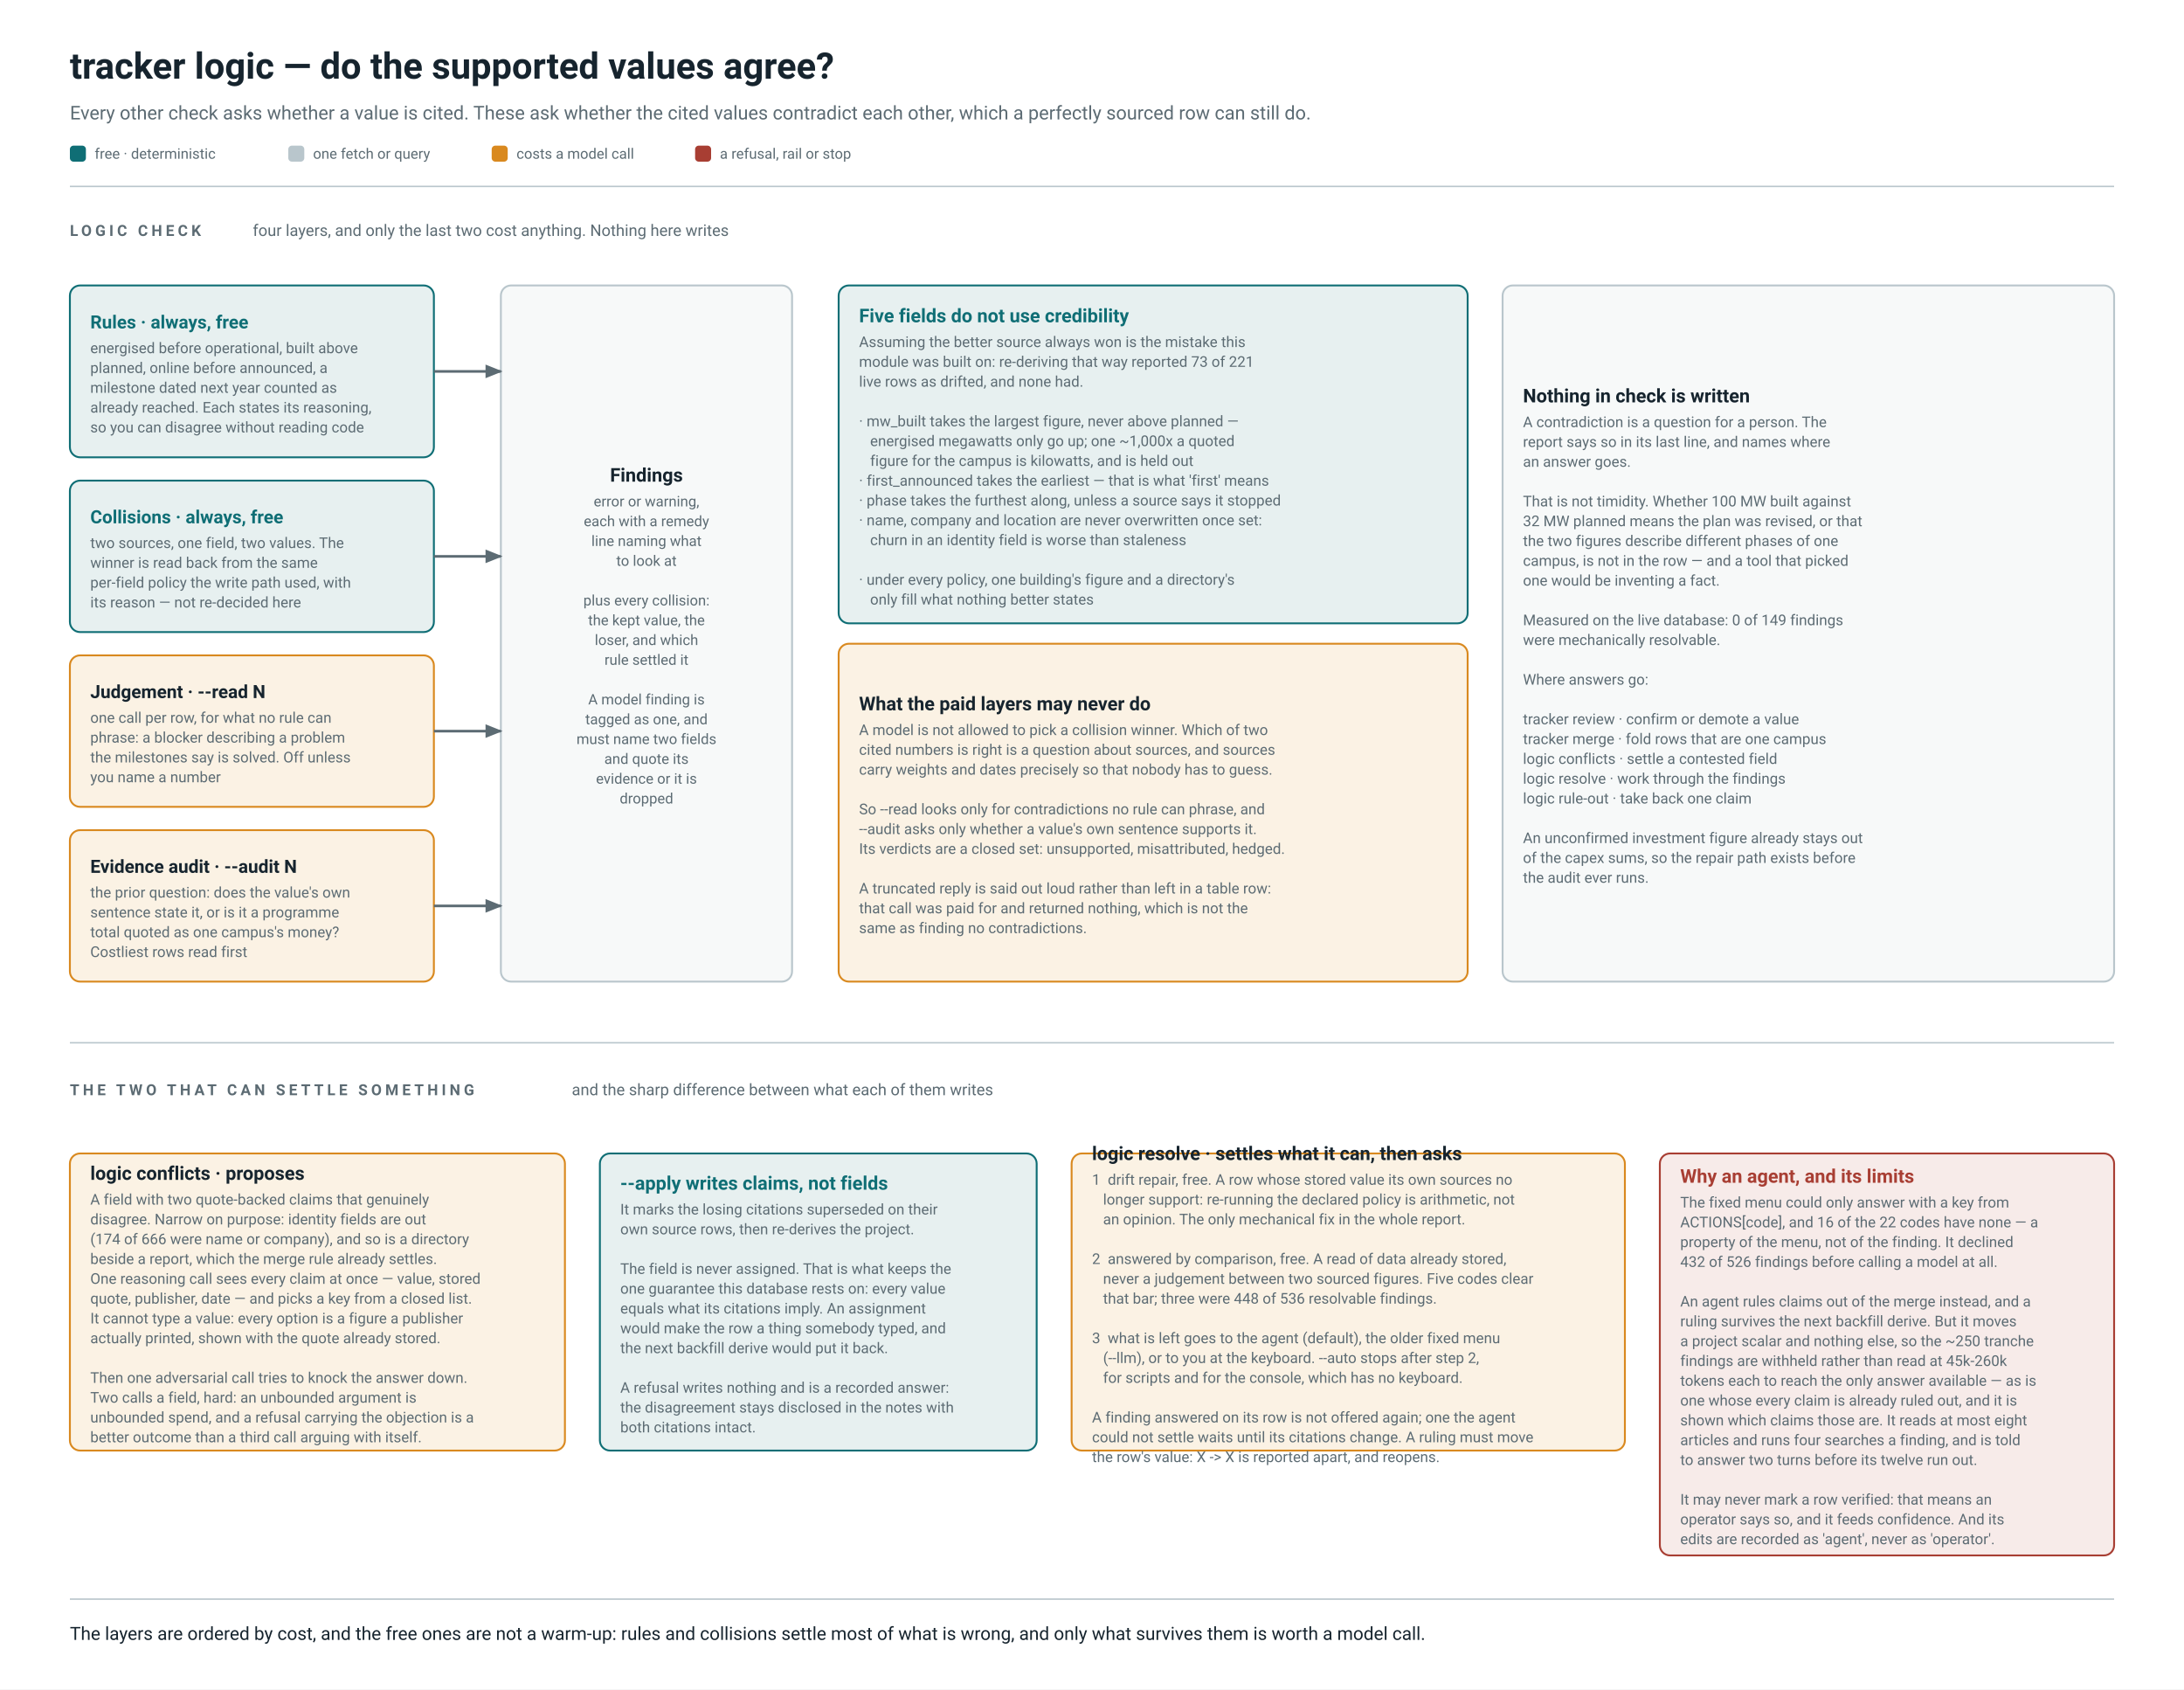
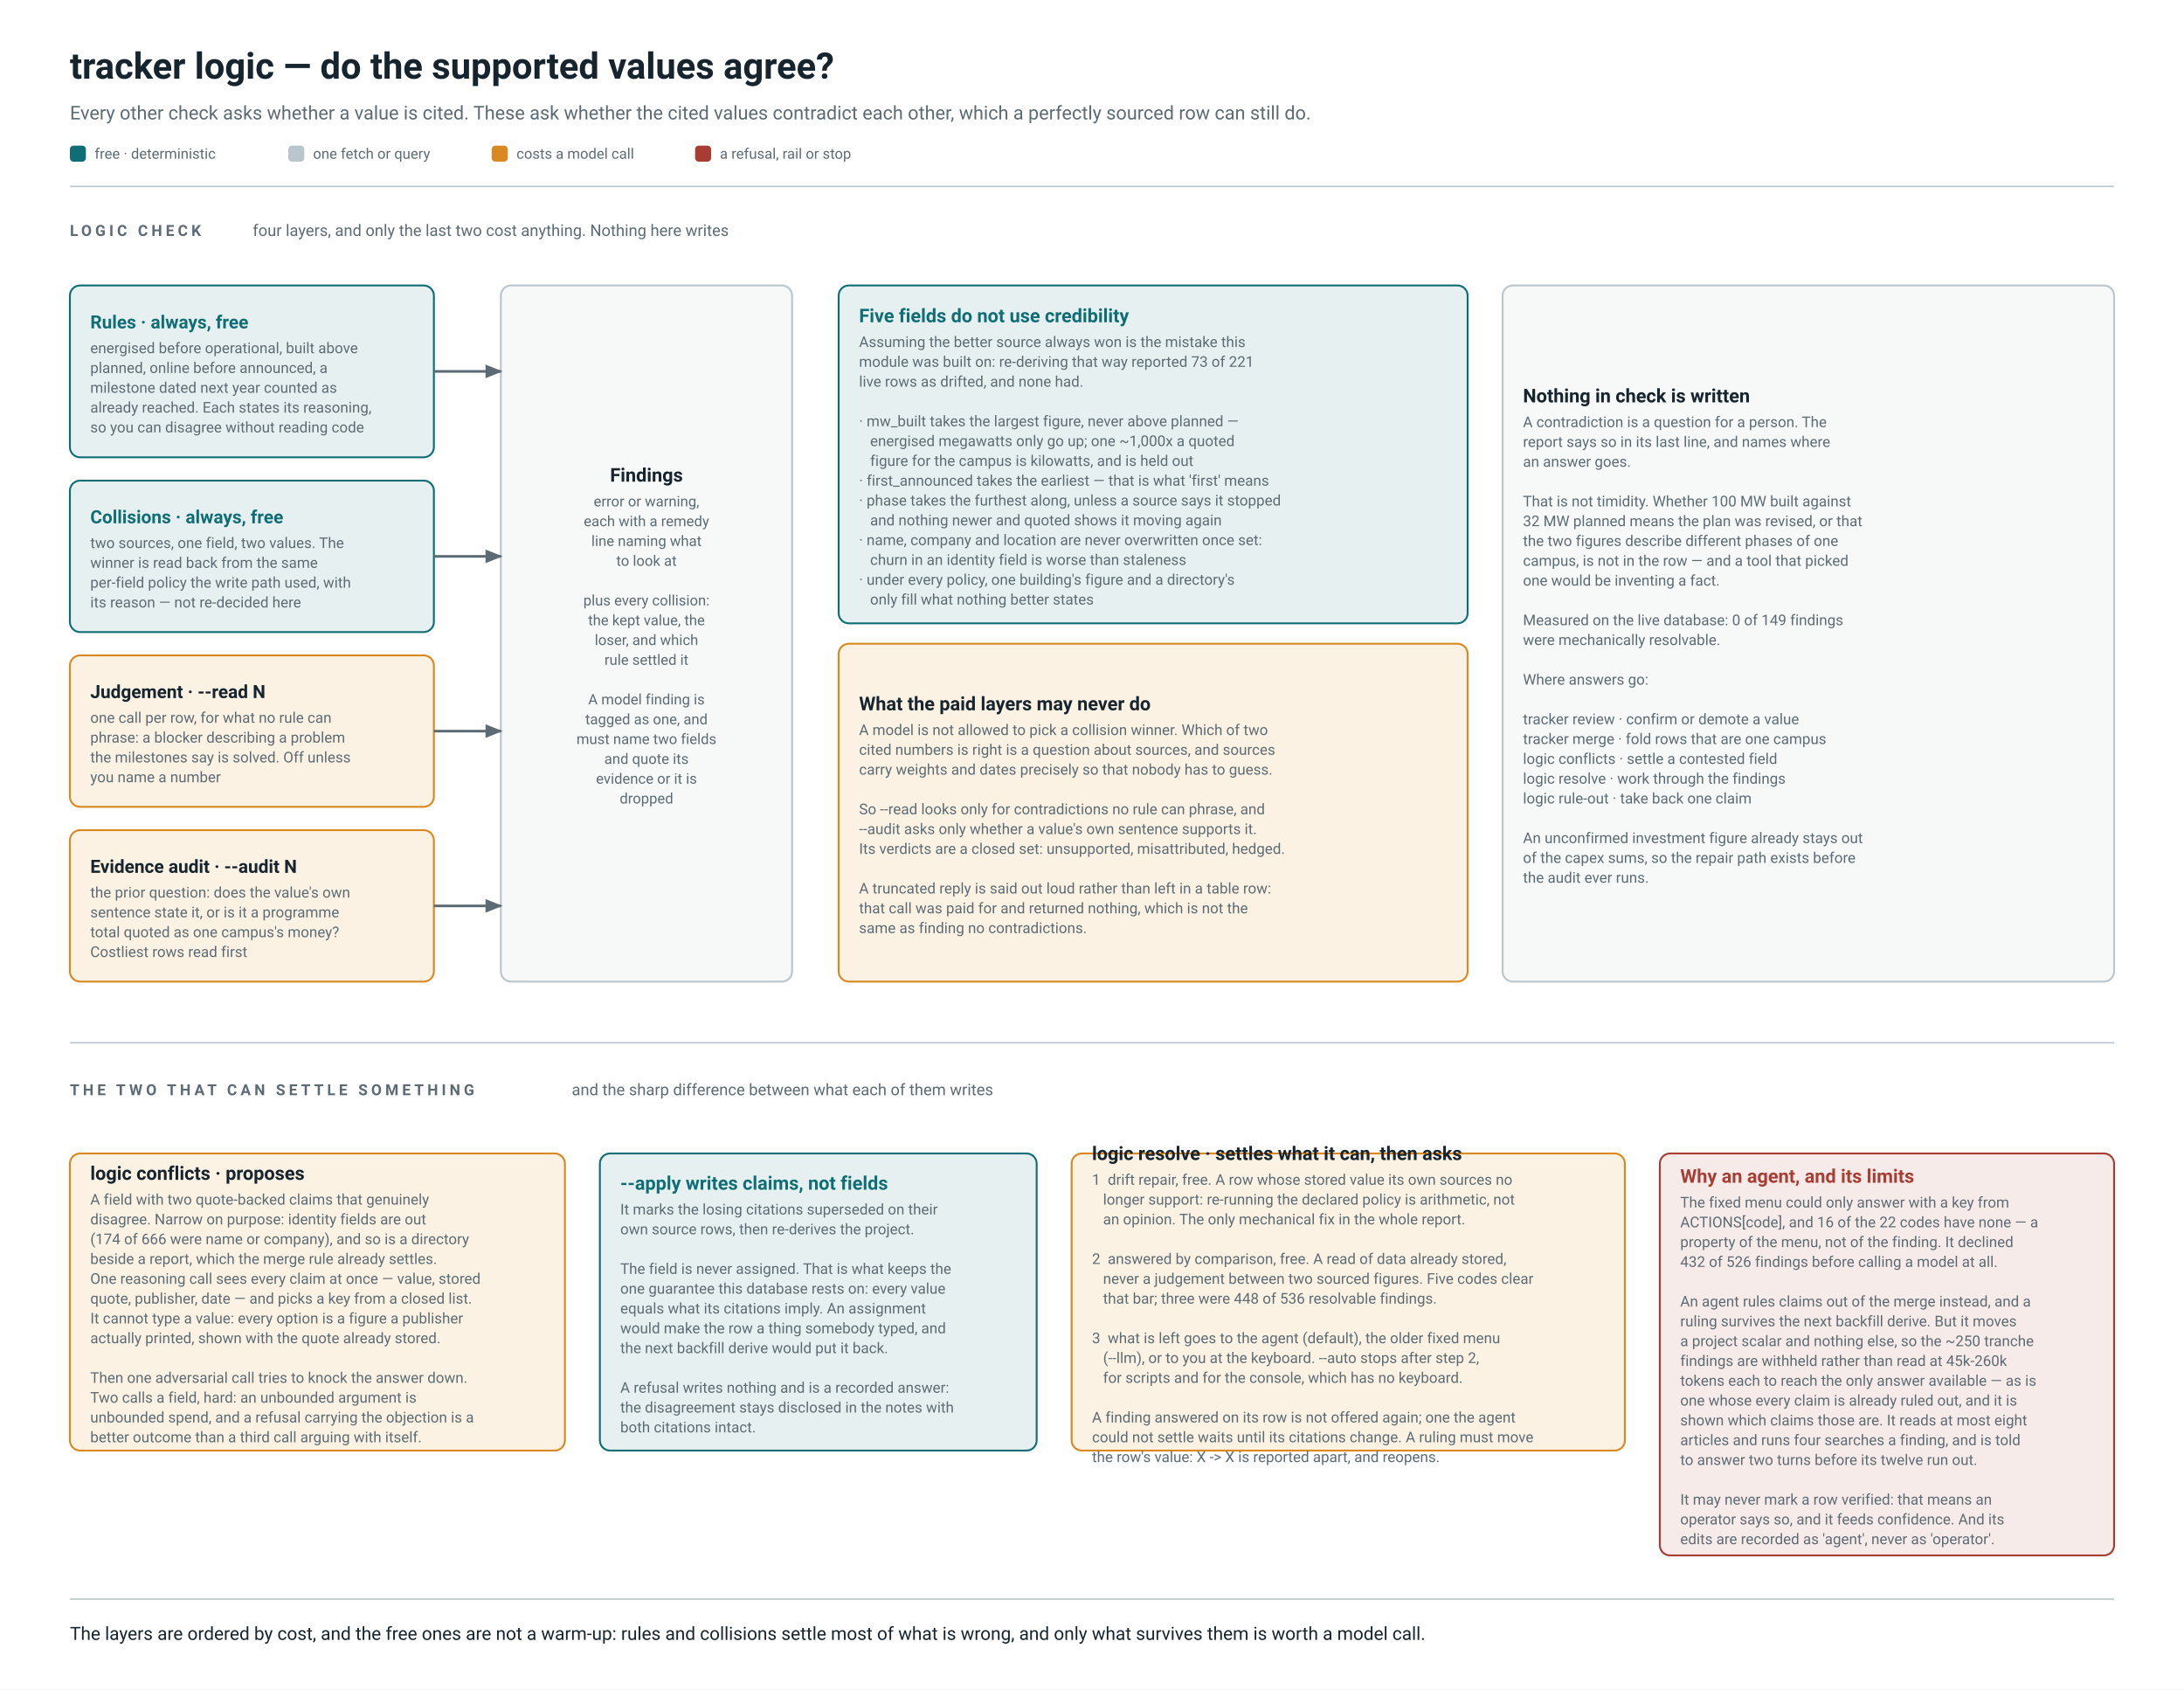
<svg xmlns="http://www.w3.org/2000/svg" width="1500" height="1160" viewBox="0 0 1500 1160" font-family="system-ui,-apple-system,'Segoe UI',Roboto,'Helvetica Neue','DejaVu Sans',Arial,sans-serif">
  <defs>
    <marker id="a5C6B73" viewBox="0 0 10 10" refX="9" refY="5" markerWidth="6.5" markerHeight="6.5" orient="auto-start-reverse">
      <path d="M 0 1 L 10 5 L 0 9 z" fill="#5C6B73" />
    </marker>
  </defs>
  <rect width="1500" height="1160" fill="#FFFFFF" />
  <g font-family="system-ui,-apple-system,'Segoe UI',Roboto,'Helvetica Neue','DejaVu Sans',Arial,sans-serif" xml:space="preserve">
    <text x="48.0" y="54.0" font-size="25" fill="#16242E" text-anchor="start" font-weight="700">tracker logic — do the supported values agree?</text>
    <text x="48.0" y="82.0" font-size="13" fill="#5C6B73" text-anchor="start">Every other check asks whether a value is cited. These ask whether the cited values contradict each other, which a perfectly sourced row can still do.</text>
    <rect x="48.0" y="100.0" width="11" height="11" rx="2.5" fill="#0F6E75" />
    <text x="65.0" y="109.0" font-size="10" fill="#5C6B73" text-anchor="start">free · deterministic</text>
    <rect x="198.0" y="100.0" width="11" height="11" rx="2.5" fill="#B9C6CC" />
    <text x="215.0" y="109.0" font-size="10" fill="#5C6B73" text-anchor="start">one fetch or query</text>
    <rect x="337.7" y="100.0" width="11" height="11" rx="2.5" fill="#D9891F" />
    <text x="354.7" y="109.0" font-size="10" fill="#5C6B73" text-anchor="start">costs a model call</text>
    <rect x="477.4" y="100.0" width="11" height="11" rx="2.5" fill="#A83E33" />
    <text x="494.4" y="109.0" font-size="10" fill="#5C6B73" text-anchor="start">a refusal, rail or stop</text>
    <line x1="48" y1="128" x2="1452" y2="128" stroke="#B9C6CC" stroke-width="1" />
    <text x="48.0" y="162.0" font-size="10.5" fill="#5C6B73" text-anchor="start" font-weight="700" letter-spacing="2.4">LOGIC CHECK</text>
    <text x="173.6" y="162.0" font-size="11" fill="#5C6B73" text-anchor="start">four layers, and only the last two cost anything. Nothing here writes</text>
    <rect x="48.0" y="196.0" width="250.0" height="118.0" rx="7" fill="#E7F0F0" stroke="#0F6E75" stroke-width="1.3" />
    <text x="62.0" y="225.5" font-size="12.5" fill="#0F6E75" text-anchor="left" font-weight="700">Rules · always, free</text>
    <text x="62.0" y="242.5" font-size="10.2" fill="#5C6B73" text-anchor="left">energised before operational, built above</text>
    <text x="62.0" y="256.1" font-size="10.2" fill="#5C6B73" text-anchor="left">planned, online before announced, a</text>
    <text x="62.0" y="269.7" font-size="10.2" fill="#5C6B73" text-anchor="left">milestone dated next year counted as</text>
    <text x="62.0" y="283.3" font-size="10.2" fill="#5C6B73" text-anchor="left">already reached. Each states its reasoning,</text>
    <text x="62.0" y="296.9" font-size="10.2" fill="#5C6B73" text-anchor="left">so you can disagree without reading code</text>
    <rect x="48.0" y="330.0" width="250.0" height="104.0" rx="7" fill="#E7F0F0" stroke="#0F6E75" stroke-width="1.3" />
    <text x="62.0" y="359.3" font-size="12.5" fill="#0F6E75" text-anchor="left" font-weight="700">Collisions · always, free</text>
    <text x="62.0" y="376.3" font-size="10.2" fill="#5C6B73" text-anchor="left">two sources, one field, two values. The</text>
    <text x="62.0" y="389.9" font-size="10.2" fill="#5C6B73" text-anchor="left">winner is read back from the same</text>
    <text x="62.0" y="403.5" font-size="10.2" fill="#5C6B73" text-anchor="left">per-field policy the write path used, with</text>
    <text x="62.0" y="417.1" font-size="10.2" fill="#5C6B73" text-anchor="left">its reason — not re-decided here</text>
    <rect x="48.0" y="450.0" width="250.0" height="104.0" rx="7" fill="#FBF2E4" stroke="#D9891F" stroke-width="1.3" />
    <text x="62.0" y="479.3" font-size="12.5" fill="#16242E" text-anchor="left" font-weight="700">Judgement · --read N</text>
    <text x="62.0" y="496.3" font-size="10.2" fill="#5C6B73" text-anchor="left">one call per row, for what no rule can</text>
    <text x="62.0" y="509.9" font-size="10.2" fill="#5C6B73" text-anchor="left">phrase: a blocker describing a problem</text>
    <text x="62.0" y="523.5" font-size="10.2" fill="#5C6B73" text-anchor="left">the milestones say is solved. Off unless</text>
    <text x="62.0" y="537.1" font-size="10.2" fill="#5C6B73" text-anchor="left">you name a number</text>
    <rect x="48.0" y="570.0" width="250.0" height="104.0" rx="7" fill="#FBF2E4" stroke="#D9891F" stroke-width="1.3" />
    <text x="62.0" y="599.3" font-size="12.5" fill="#16242E" text-anchor="left" font-weight="700">Evidence audit · --audit N</text>
    <text x="62.0" y="616.3" font-size="10.2" fill="#5C6B73" text-anchor="left">the prior question: does the value's own</text>
    <text x="62.0" y="629.9" font-size="10.2" fill="#5C6B73" text-anchor="left">sentence state it, or is it a programme</text>
    <text x="62.0" y="643.5" font-size="10.2" fill="#5C6B73" text-anchor="left">total quoted as one campus's money?</text>
    <text x="62.0" y="657.1" font-size="10.2" fill="#5C6B73" text-anchor="left">Costliest rows read first</text>
    <rect x="344.0" y="196.0" width="200.0" height="478.0" rx="7" fill="#F7F9F9" stroke="#B9C6CC" stroke-width="1.3" />
    <text x="444.0" y="330.7" font-size="13" fill="#16242E" text-anchor="middle" font-weight="700">Findings</text>
    <text x="444.0" y="347.7" font-size="10" fill="#5C6B73" text-anchor="middle">error or warning,</text>
    <text x="444.0" y="361.3" font-size="10" fill="#5C6B73" text-anchor="middle">each with a remedy</text>
    <text x="444.0" y="374.9" font-size="10" fill="#5C6B73" text-anchor="middle">line naming what</text>
    <text x="444.0" y="388.5" font-size="10" fill="#5C6B73" text-anchor="middle">to look at</text>
    <text x="444.0" y="402.1" font-size="10" fill="#5C6B73" text-anchor="middle" />
    <text x="444.0" y="415.7" font-size="10" fill="#5C6B73" text-anchor="middle">plus every collision:</text>
    <text x="444.0" y="429.3" font-size="10" fill="#5C6B73" text-anchor="middle">the kept value, the</text>
    <text x="444.0" y="442.9" font-size="10" fill="#5C6B73" text-anchor="middle">loser, and which</text>
    <text x="444.0" y="456.5" font-size="10" fill="#5C6B73" text-anchor="middle">rule settled it</text>
    <text x="444.0" y="470.1" font-size="10" fill="#5C6B73" text-anchor="middle" />
    <text x="444.0" y="483.7" font-size="10" fill="#5C6B73" text-anchor="middle">A model finding is</text>
    <text x="444.0" y="497.3" font-size="10" fill="#5C6B73" text-anchor="middle">tagged as one, and</text>
    <text x="444.0" y="510.9" font-size="10" fill="#5C6B73" text-anchor="middle">must name two fields</text>
    <text x="444.0" y="524.5" font-size="10" fill="#5C6B73" text-anchor="middle">and quote its</text>
    <text x="444.0" y="538.1" font-size="10" fill="#5C6B73" text-anchor="middle">evidence or it is</text>
    <text x="444.0" y="551.7" font-size="10" fill="#5C6B73" text-anchor="middle">dropped</text>
    <polyline points="298.0,255.0 344.0,255.0" fill="none" stroke="#5C6B73" stroke-width="1.8" stroke-linejoin="round" marker-end="url(#a5C6B73)" />
    <polyline points="298.0,382.0 344.0,382.0" fill="none" stroke="#5C6B73" stroke-width="1.8" stroke-linejoin="round" marker-end="url(#a5C6B73)" />
    <polyline points="298.0,502.0 344.0,502.0" fill="none" stroke="#5C6B73" stroke-width="1.8" stroke-linejoin="round" marker-end="url(#a5C6B73)" />
    <polyline points="298.0,622.0 344.0,622.0" fill="none" stroke="#5C6B73" stroke-width="1.8" stroke-linejoin="round" marker-end="url(#a5C6B73)" />
    <rect x="576.0" y="196.0" width="432.0" height="232.0" rx="7" fill="#E7F0F0" stroke="#0F6E75" stroke-width="1.3" />
    <text x="590.0" y="221.3" font-size="13" fill="#0F6E75" text-anchor="left" font-weight="700">Five fields do not use credibility</text>
    <text x="590.0" y="238.3" font-size="10.2" fill="#5C6B73" text-anchor="left">Assuming the better source always won is the mistake this</text>
    <text x="590.0" y="251.9" font-size="10.2" fill="#5C6B73" text-anchor="left">module was built on: re-deriving that way reported 73 of 221</text>
    <text x="590.0" y="265.5" font-size="10.2" fill="#5C6B73" text-anchor="left">live rows as drifted, and none had.</text>
    <text x="590.0" y="279.1" font-size="10.2" fill="#5C6B73" text-anchor="left" />
    <text x="590.0" y="292.7" font-size="10.2" fill="#5C6B73" text-anchor="left">· mw_built takes the largest figure, never above planned —</text>
    <text x="590.0" y="306.3" font-size="10.2" fill="#5C6B73" text-anchor="left">   energised megawatts only go up; one ~1,000x a quoted</text>
    <text x="590.0" y="319.9" font-size="10.2" fill="#5C6B73" text-anchor="left">   figure for the campus is kilowatts, and is held out</text>
    <text x="590.0" y="333.5" font-size="10.2" fill="#5C6B73" text-anchor="left">· first_announced takes the earliest — that is what 'first' means</text>
    <text x="590.0" y="347.1" font-size="10.2" fill="#5C6B73" text-anchor="left">· phase takes the furthest along, unless a source says it stopped</text>
-     <text x="590.0" y="360.7" font-size="10.2" fill="#5C6B73" text-anchor="left">· name, company and location are never overwritten once set:</text>
-     <text x="590.0" y="374.3" font-size="10.2" fill="#5C6B73" text-anchor="left">   churn in an identity field is worse than staleness</text>
-     <text x="590.0" y="387.9" font-size="10.2" fill="#5C6B73" text-anchor="left" />
+     <text x="590.0" y="360.7" font-size="10.2" fill="#5C6B73" text-anchor="left">   and nothing newer and quoted shows it moving again</text>
+     <text x="590.0" y="374.3" font-size="10.2" fill="#5C6B73" text-anchor="left">· name, company and location are never overwritten once set:</text>
+     <text x="590.0" y="387.9" font-size="10.2" fill="#5C6B73" text-anchor="left">   churn in an identity field is worse than staleness</text>
    <text x="590.0" y="401.5" font-size="10.2" fill="#5C6B73" text-anchor="left">· under every policy, one building's figure and a directory's</text>
    <text x="590.0" y="415.1" font-size="10.2" fill="#5C6B73" text-anchor="left">   only fill what nothing better states</text>
    <rect x="576.0" y="442.0" width="432.0" height="232.0" rx="7" fill="#FBF2E4" stroke="#D9891F" stroke-width="1.3" />
    <text x="590.0" y="487.7" font-size="13" fill="#16242E" text-anchor="left" font-weight="700">What the paid layers may never do</text>
    <text x="590.0" y="504.7" font-size="10.2" fill="#5C6B73" text-anchor="left">A model is not allowed to pick a collision winner. Which of two</text>
    <text x="590.0" y="518.3" font-size="10.2" fill="#5C6B73" text-anchor="left">cited numbers is right is a question about sources, and sources</text>
    <text x="590.0" y="531.9" font-size="10.2" fill="#5C6B73" text-anchor="left">carry weights and dates precisely so that nobody has to guess.</text>
    <text x="590.0" y="545.5" font-size="10.2" fill="#5C6B73" text-anchor="left" />
    <text x="590.0" y="559.1" font-size="10.2" fill="#5C6B73" text-anchor="left">So --read looks only for contradictions no rule can phrase, and</text>
    <text x="590.0" y="572.7" font-size="10.2" fill="#5C6B73" text-anchor="left">--audit asks only whether a value's own sentence supports it.</text>
    <text x="590.0" y="586.3" font-size="10.2" fill="#5C6B73" text-anchor="left">Its verdicts are a closed set: unsupported, misattributed, hedged.</text>
    <text x="590.0" y="599.9" font-size="10.2" fill="#5C6B73" text-anchor="left" />
    <text x="590.0" y="613.5" font-size="10.2" fill="#5C6B73" text-anchor="left">A truncated reply is said out loud rather than left in a table row:</text>
    <text x="590.0" y="627.1" font-size="10.2" fill="#5C6B73" text-anchor="left">that call was paid for and returned nothing, which is not the</text>
    <text x="590.0" y="640.7" font-size="10.2" fill="#5C6B73" text-anchor="left">same as finding no contradictions.</text>
    <rect x="1032.0" y="196.0" width="420.0" height="478.0" rx="7" fill="#F7F9F9" stroke="#B9C6CC" stroke-width="1.3" />
    <text x="1046.0" y="276.3" font-size="13" fill="#16242E" text-anchor="left" font-weight="700">Nothing in check is written</text>
    <text x="1046.0" y="293.3" font-size="10.2" fill="#5C6B73" text-anchor="left">A contradiction is a question for a person. The</text>
    <text x="1046.0" y="306.9" font-size="10.2" fill="#5C6B73" text-anchor="left">report says so in its last line, and names where</text>
    <text x="1046.0" y="320.5" font-size="10.2" fill="#5C6B73" text-anchor="left">an answer goes.</text>
    <text x="1046.0" y="334.1" font-size="10.2" fill="#5C6B73" text-anchor="left" />
    <text x="1046.0" y="347.7" font-size="10.2" fill="#5C6B73" text-anchor="left">That is not timidity. Whether 100 MW built against</text>
    <text x="1046.0" y="361.3" font-size="10.2" fill="#5C6B73" text-anchor="left">32 MW planned means the plan was revised, or that</text>
    <text x="1046.0" y="374.9" font-size="10.2" fill="#5C6B73" text-anchor="left">the two figures describe different phases of one</text>
    <text x="1046.0" y="388.5" font-size="10.2" fill="#5C6B73" text-anchor="left">campus, is not in the row — and a tool that picked</text>
    <text x="1046.0" y="402.1" font-size="10.2" fill="#5C6B73" text-anchor="left">one would be inventing a fact.</text>
    <text x="1046.0" y="415.7" font-size="10.2" fill="#5C6B73" text-anchor="left" />
    <text x="1046.0" y="429.3" font-size="10.2" fill="#5C6B73" text-anchor="left">Measured on the live database: 0 of 149 findings</text>
    <text x="1046.0" y="442.9" font-size="10.2" fill="#5C6B73" text-anchor="left">were mechanically resolvable.</text>
    <text x="1046.0" y="456.5" font-size="10.2" fill="#5C6B73" text-anchor="left" />
    <text x="1046.0" y="470.1" font-size="10.2" fill="#5C6B73" text-anchor="left">Where answers go:</text>
    <text x="1046.0" y="483.7" font-size="10.2" fill="#5C6B73" text-anchor="left" />
    <text x="1046.0" y="497.3" font-size="10.2" fill="#5C6B73" text-anchor="left">tracker review · confirm or demote a value</text>
    <text x="1046.0" y="510.9" font-size="10.2" fill="#5C6B73" text-anchor="left">tracker merge · fold rows that are one campus</text>
    <text x="1046.0" y="524.5" font-size="10.2" fill="#5C6B73" text-anchor="left">logic conflicts · settle a contested field</text>
    <text x="1046.0" y="538.1" font-size="10.2" fill="#5C6B73" text-anchor="left">logic resolve · work through the findings</text>
    <text x="1046.0" y="551.7" font-size="10.2" fill="#5C6B73" text-anchor="left">logic rule-out · take back one claim</text>
    <text x="1046.0" y="565.3" font-size="10.2" fill="#5C6B73" text-anchor="left" />
    <text x="1046.0" y="578.9" font-size="10.2" fill="#5C6B73" text-anchor="left">An unconfirmed investment figure already stays out</text>
    <text x="1046.0" y="592.5" font-size="10.2" fill="#5C6B73" text-anchor="left">of the capex sums, so the repair path exists before</text>
    <text x="1046.0" y="606.1" font-size="10.2" fill="#5C6B73" text-anchor="left">the audit ever runs.</text>
    <line x1="48" y1="716" x2="1452" y2="716" stroke="#B9C6CC" stroke-width="1" />
    <text x="48.0" y="752.0" font-size="10.5" fill="#5C6B73" text-anchor="start" font-weight="700" letter-spacing="2.4">THE TWO THAT CAN SETTLE SOMETHING</text>
    <text x="392.7" y="752.0" font-size="11" fill="#5C6B73" text-anchor="start">and the sharp difference between what each of them writes</text>
    <rect x="48.0" y="792.0" width="340.0" height="204.0" rx="7" fill="#FBF2E4" stroke="#D9891F" stroke-width="1.3" />
    <text x="62.0" y="810.1" font-size="13" fill="#16242E" text-anchor="left" font-weight="700">logic conflicts · proposes</text>
    <text x="62.0" y="827.1" font-size="10.2" fill="#5C6B73" text-anchor="left">A field with two quote-backed claims that genuinely</text>
    <text x="62.0" y="840.7" font-size="10.2" fill="#5C6B73" text-anchor="left">disagree. Narrow on purpose: identity fields are out</text>
    <text x="62.0" y="854.3" font-size="10.2" fill="#5C6B73" text-anchor="left">(174 of 666 were name or company), and so is a directory</text>
    <text x="62.0" y="867.9" font-size="10.2" fill="#5C6B73" text-anchor="left">beside a report, which the merge rule already settles.</text>
    <text x="62.0" y="881.5" font-size="10.2" fill="#5C6B73" text-anchor="left">One reasoning call sees every claim at once — value, stored</text>
    <text x="62.0" y="895.1" font-size="10.2" fill="#5C6B73" text-anchor="left">quote, publisher, date — and picks a key from a closed list.</text>
    <text x="62.0" y="908.7" font-size="10.2" fill="#5C6B73" text-anchor="left">It cannot type a value: every option is a figure a publisher</text>
    <text x="62.0" y="922.3" font-size="10.2" fill="#5C6B73" text-anchor="left">actually printed, shown with the quote already stored.</text>
    <text x="62.0" y="935.9" font-size="10.2" fill="#5C6B73" text-anchor="left" />
    <text x="62.0" y="949.5" font-size="10.2" fill="#5C6B73" text-anchor="left">Then one adversarial call tries to knock the answer down.</text>
    <text x="62.0" y="963.1" font-size="10.2" fill="#5C6B73" text-anchor="left">Two calls a field, hard: an unbounded argument is</text>
    <text x="62.0" y="976.7" font-size="10.2" fill="#5C6B73" text-anchor="left">unbounded spend, and a refusal carrying the objection is a</text>
    <text x="62.0" y="990.3" font-size="10.2" fill="#5C6B73" text-anchor="left">better outcome than a third call arguing with itself.</text>
    <rect x="412.0" y="792.0" width="300.0" height="204.0" rx="7" fill="#E7F0F0" stroke="#0F6E75" stroke-width="1.3" />
    <text x="426.0" y="816.9" font-size="13" fill="#0F6E75" text-anchor="left" font-weight="700">--apply writes claims, not fields</text>
    <text x="426.0" y="833.9" font-size="10.2" fill="#5C6B73" text-anchor="left">It marks the losing citations superseded on their</text>
    <text x="426.0" y="847.5" font-size="10.2" fill="#5C6B73" text-anchor="left">own source rows, then re-derives the project.</text>
    <text x="426.0" y="861.1" font-size="10.2" fill="#5C6B73" text-anchor="left" />
    <text x="426.0" y="874.7" font-size="10.2" fill="#5C6B73" text-anchor="left">The field is never assigned. That is what keeps the</text>
    <text x="426.0" y="888.3" font-size="10.2" fill="#5C6B73" text-anchor="left">one guarantee this database rests on: every value</text>
    <text x="426.0" y="901.9" font-size="10.2" fill="#5C6B73" text-anchor="left">equals what its citations imply. An assignment</text>
    <text x="426.0" y="915.5" font-size="10.2" fill="#5C6B73" text-anchor="left">would make the row a thing somebody typed, and</text>
    <text x="426.0" y="929.1" font-size="10.2" fill="#5C6B73" text-anchor="left">the next backfill derive would put it back.</text>
    <text x="426.0" y="942.7" font-size="10.2" fill="#5C6B73" text-anchor="left" />
    <text x="426.0" y="956.3" font-size="10.2" fill="#5C6B73" text-anchor="left">A refusal writes nothing and is a recorded answer:</text>
    <text x="426.0" y="969.9" font-size="10.2" fill="#5C6B73" text-anchor="left">the disagreement stays disclosed in the notes with</text>
    <text x="426.0" y="983.5" font-size="10.2" fill="#5C6B73" text-anchor="left">both citations intact.</text>
    <rect x="736.0" y="792.0" width="380.0" height="204.0" rx="7" fill="#FBF2E4" stroke="#D9891F" stroke-width="1.3" />
    <text x="750.0" y="796.5" font-size="13" fill="#16242E" text-anchor="left" font-weight="700">logic resolve · settles what it can, then asks</text>
    <text x="750.0" y="813.5" font-size="10.2" fill="#5C6B73" text-anchor="left">1  drift repair, free. A row whose stored value its own sources no</text>
    <text x="750.0" y="827.1" font-size="10.2" fill="#5C6B73" text-anchor="left">   longer support: re-running the declared policy is arithmetic, not</text>
    <text x="750.0" y="840.7" font-size="10.2" fill="#5C6B73" text-anchor="left">   an opinion. The only mechanical fix in the whole report.</text>
    <text x="750.0" y="854.3" font-size="10.2" fill="#5C6B73" text-anchor="left" />
    <text x="750.0" y="867.9" font-size="10.2" fill="#5C6B73" text-anchor="left">2  answered by comparison, free. A read of data already stored,</text>
    <text x="750.0" y="881.5" font-size="10.2" fill="#5C6B73" text-anchor="left">   never a judgement between two sourced figures. Five codes clear</text>
    <text x="750.0" y="895.1" font-size="10.2" fill="#5C6B73" text-anchor="left">   that bar; three were 448 of 536 resolvable findings.</text>
    <text x="750.0" y="908.7" font-size="10.2" fill="#5C6B73" text-anchor="left" />
    <text x="750.0" y="922.3" font-size="10.2" fill="#5C6B73" text-anchor="left">3  what is left goes to the agent (default), the older fixed menu</text>
    <text x="750.0" y="935.9" font-size="10.2" fill="#5C6B73" text-anchor="left">   (--llm), or to you at the keyboard. --auto stops after step 2,</text>
    <text x="750.0" y="949.5" font-size="10.2" fill="#5C6B73" text-anchor="left">   for scripts and for the console, which has no keyboard.</text>
    <text x="750.0" y="963.1" font-size="10.2" fill="#5C6B73" text-anchor="left" />
    <text x="750.0" y="976.7" font-size="10.2" fill="#5C6B73" text-anchor="left">A finding answered on its row is not offered again; one the agent</text>
    <text x="750.0" y="990.3" font-size="10.2" fill="#5C6B73" text-anchor="left">could not settle waits until its citations change. A ruling must move</text>
    <text x="750.0" y="1003.9" font-size="10.2" fill="#5C6B73" text-anchor="left">the row's value: X -&gt; X is reported apart, and reopens.</text>
    <rect x="1140.0" y="792.0" width="312.0" height="276.0" rx="7" fill="#F7EBE9" stroke="#A83E33" stroke-width="1.3" />
    <text x="1154.0" y="812.1" font-size="13" fill="#A83E33" text-anchor="left" font-weight="700">Why an agent, and its limits</text>
    <text x="1154.0" y="829.1" font-size="10.2" fill="#5C6B73" text-anchor="left">The fixed menu could only answer with a key from</text>
    <text x="1154.0" y="842.7" font-size="10.2" fill="#5C6B73" text-anchor="left">ACTIONS[code], and 16 of the 22 codes have none — a</text>
    <text x="1154.0" y="856.3" font-size="10.2" fill="#5C6B73" text-anchor="left">property of the menu, not of the finding. It declined</text>
    <text x="1154.0" y="869.9" font-size="10.2" fill="#5C6B73" text-anchor="left">432 of 526 findings before calling a model at all.</text>
    <text x="1154.0" y="883.5" font-size="10.2" fill="#5C6B73" text-anchor="left" />
    <text x="1154.0" y="897.1" font-size="10.2" fill="#5C6B73" text-anchor="left">An agent rules claims out of the merge instead, and a</text>
    <text x="1154.0" y="910.7" font-size="10.2" fill="#5C6B73" text-anchor="left">ruling survives the next backfill derive. But it moves</text>
    <text x="1154.0" y="924.3" font-size="10.2" fill="#5C6B73" text-anchor="left">a project scalar and nothing else, so the ~250 tranche</text>
    <text x="1154.0" y="937.9" font-size="10.2" fill="#5C6B73" text-anchor="left">findings are withheld rather than read at 45k-260k</text>
    <text x="1154.0" y="951.5" font-size="10.2" fill="#5C6B73" text-anchor="left">tokens each to reach the only answer available — as is</text>
    <text x="1154.0" y="965.1" font-size="10.2" fill="#5C6B73" text-anchor="left">one whose every claim is already ruled out, and it is</text>
    <text x="1154.0" y="978.7" font-size="10.2" fill="#5C6B73" text-anchor="left">shown which claims those are. It reads at most eight</text>
    <text x="1154.0" y="992.3" font-size="10.2" fill="#5C6B73" text-anchor="left">articles and runs four searches a finding, and is told</text>
    <text x="1154.0" y="1005.9" font-size="10.2" fill="#5C6B73" text-anchor="left">to answer two turns before its twelve run out.</text>
    <text x="1154.0" y="1019.5" font-size="10.2" fill="#5C6B73" text-anchor="left" />
    <text x="1154.0" y="1033.1" font-size="10.2" fill="#5C6B73" text-anchor="left">It may never mark a row verified: that means an</text>
    <text x="1154.0" y="1046.7" font-size="10.2" fill="#5C6B73" text-anchor="left">operator says so, and it feeds confidence. And its</text>
    <text x="1154.0" y="1060.3" font-size="10.2" fill="#5C6B73" text-anchor="left">edits are recorded as 'agent', never as 'operator'.</text>
    <line x1="48" y1="1098" x2="1452" y2="1098" stroke="#B9C6CC" stroke-width="1" />
    <text x="48.0" y="1126.0" font-size="12.5" fill="#16242E" text-anchor="start">The layers are ordered by cost, and the free ones are not a warm-up: rules and collisions settle most of what is wrong, and only what survives them is worth a model call.</text>
  </g>
</svg>
